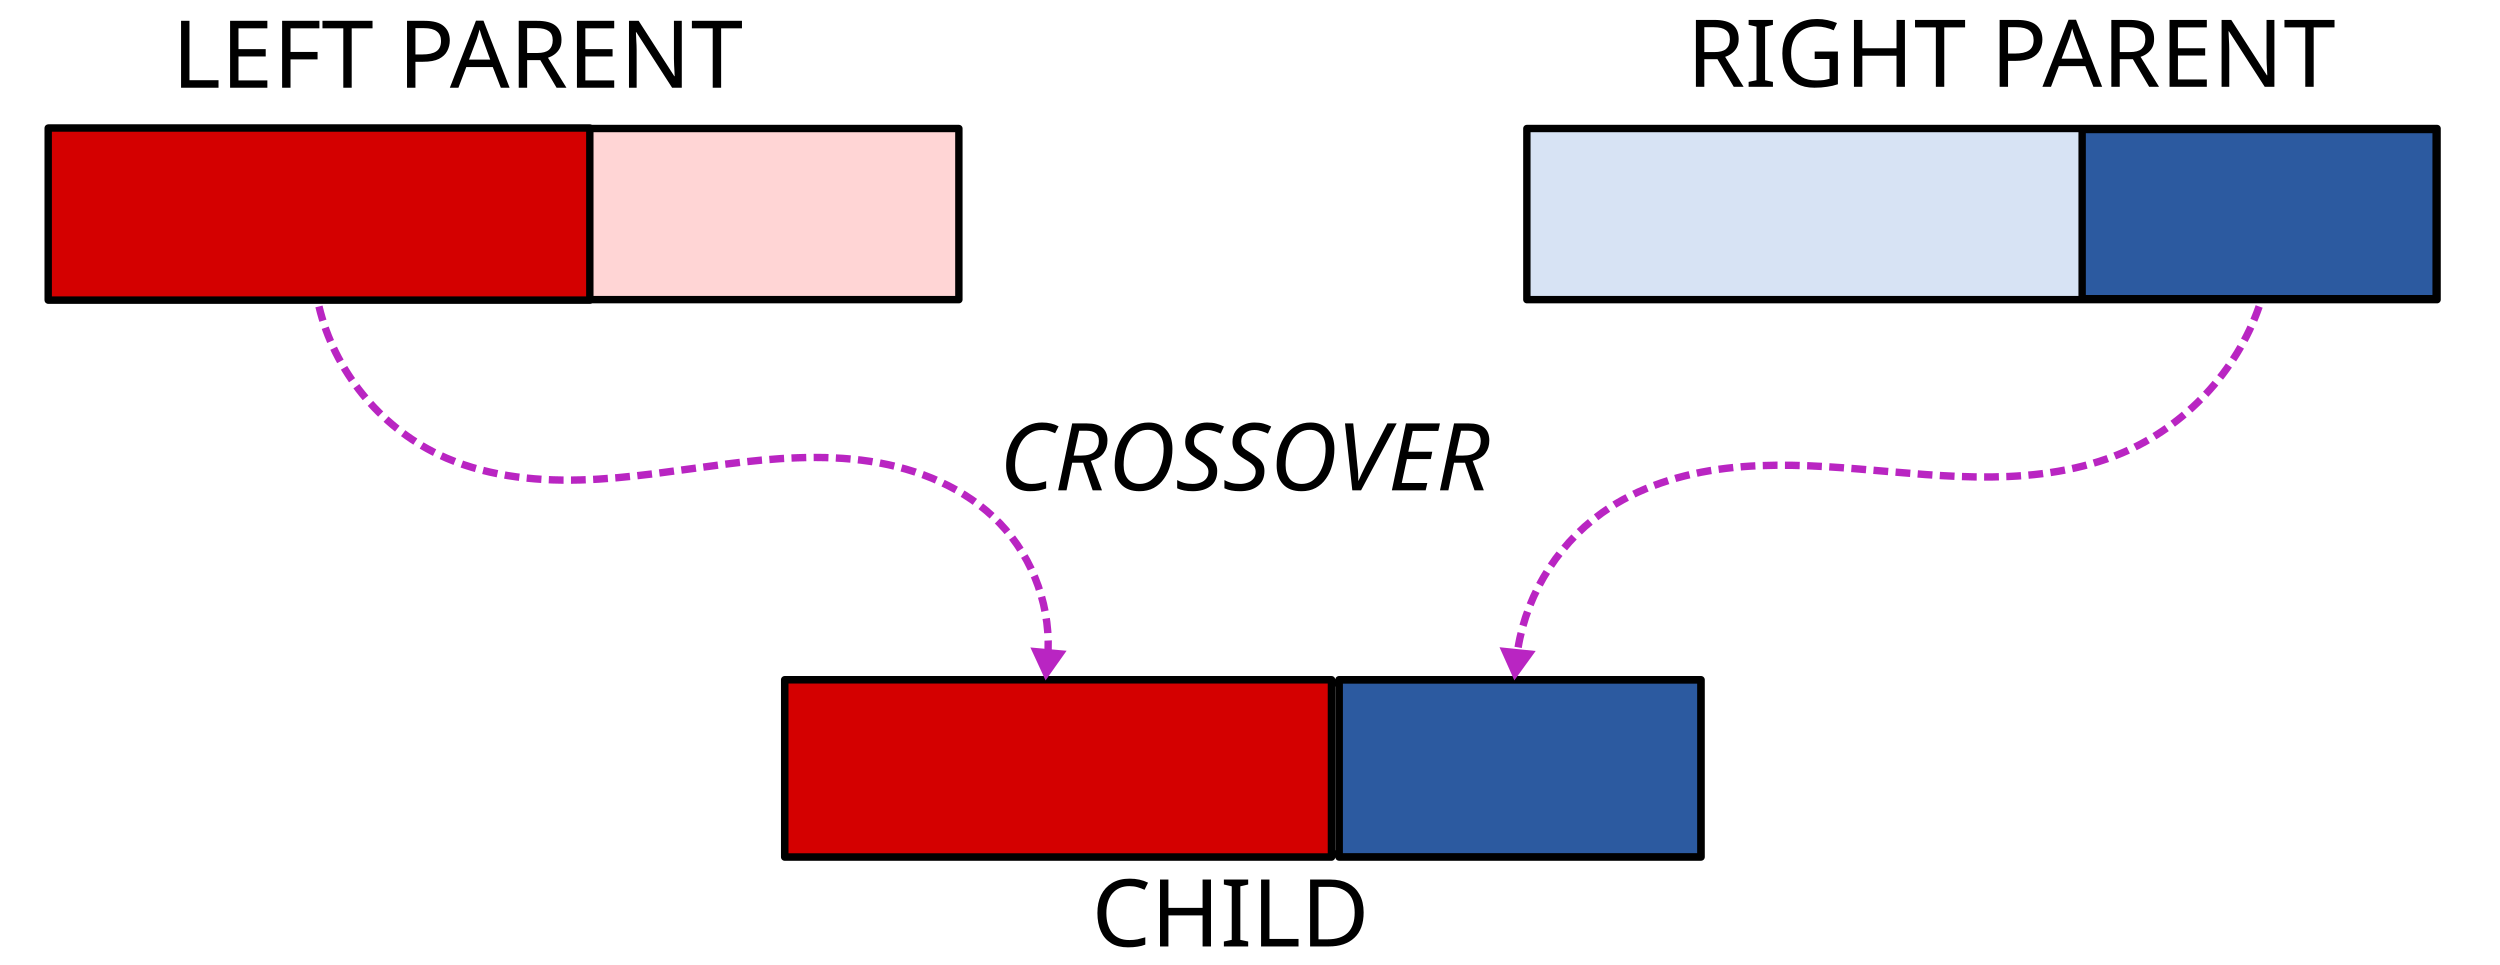
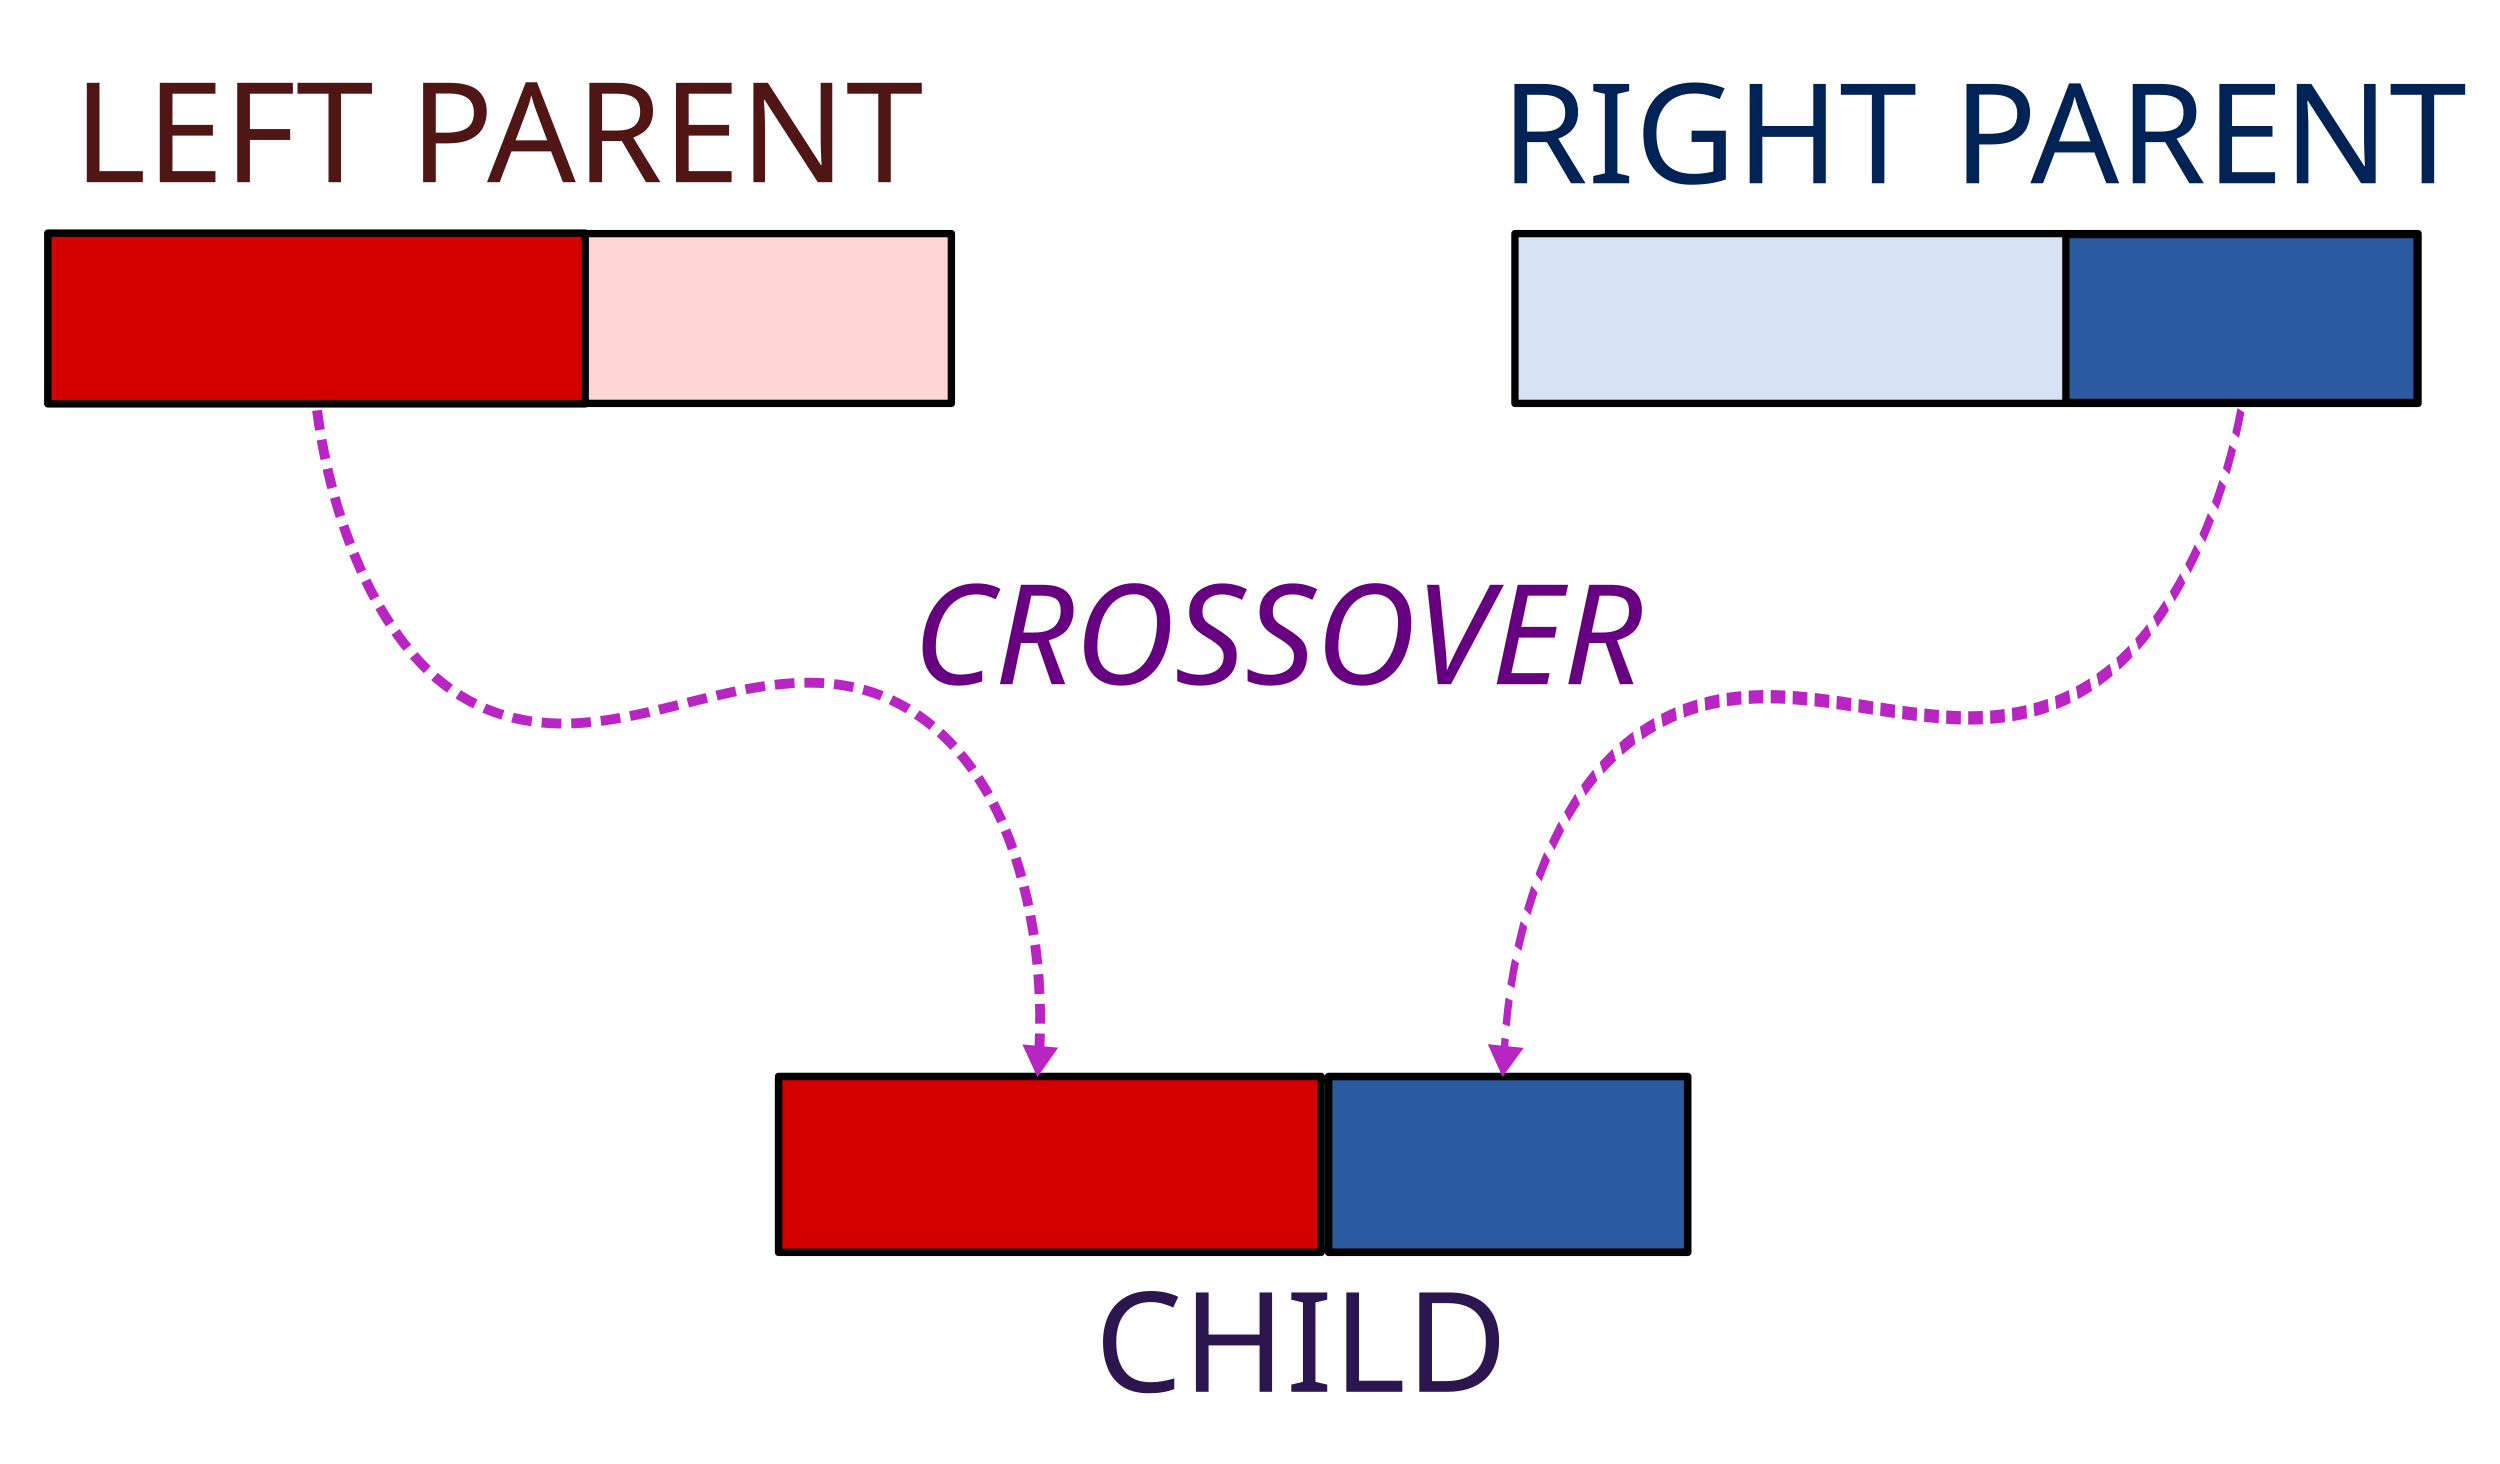
- <svg xmlns="http://www.w3.org/2000/svg" viewBox="0 0 285 110" height="110" width="285" xml:space="preserve" id="svg2" version="1.1">
+ <svg xmlns="http://www.w3.org/2000/svg" viewBox="0 0 287.244 168.189" height="44.5mm" width="76mm" xml:space="preserve" id="svg2" version="1.1">
  <defs id="defs6" />
-   <g transform="matrix(1.333333,0,0,1.333333,0,2.75e-6)" id="g10">
-     <g id="g14">
+   <g transform="matrix(1.333333,0,0,1.333333,0,58.18898)" id="g10">
+     <g transform="translate(0,-34.5)" id="g14">
      <path d="M 4.16,10.988 H 81.984 V 25.621 H 4.16 Z" style="fill:#ffd5d5;fill-opacity:1;fill-rule:nonzero;stroke:#000000;stroke-width:0.632;stroke-linecap:butt;stroke-linejoin:round;stroke-miterlimit:4;stroke-dasharray:none;stroke-opacity:1" id="path16" />
    </g>
-     <g id="g18">
+     <g transform="translate(0,-34.5)" id="g18">
      <path d="m 130.547,10.988 h 77.824 v 14.633 h -77.824 z" style="fill:#d7e3f4;fill-opacity:1;fill-rule:nonzero;stroke:#000000;stroke-width:0.632;stroke-linecap:butt;stroke-linejoin:round;stroke-miterlimit:4;stroke-dasharray:none;stroke-opacity:1" id="path20" />
    </g>
-     <g id="g22">
+     <g transform="translate(0,-9)" id="g22">
      <path d="m 67.355,58.383 h 77.82 v 14.633 h -77.82 z" style="fill:none;stroke:#000000;stroke-width:0.632;stroke-linecap:butt;stroke-linejoin:round;stroke-miterlimit:4;stroke-dasharray:none;stroke-opacity:1" id="path24" />
    </g>
-     <g id="g26">
+     <g transform="translate(0,-34.5)" id="g26">
      <path d="M 4.121,10.949 H 50.43 V 25.66 H 4.121 Z" style="fill:#d40000;fill-opacity:1;fill-rule:nonzero;stroke:#000000;stroke-width:0.632;stroke-linecap:butt;stroke-linejoin:round;stroke-miterlimit:4;stroke-dasharray:none;stroke-opacity:1" id="path28" />
    </g>
-     <g id="g30">
+     <g transform="translate(0,-34.5)" id="g30">
      <path d="m 178.023,11.07 h 30.266 v 14.469 h -30.266 z" style="fill:#2c5aa0;fill-opacity:1;fill-rule:nonzero;stroke:#000000;stroke-width:0.632;stroke-linecap:butt;stroke-linejoin:round;stroke-miterlimit:4;stroke-dasharray:none;stroke-opacity:1" id="path32" />
    </g>
-     <g id="g34">
+     <g transform="translate(0,-9)" id="g34">
      <path d="m 67.094,58.121 h 46.75 v 15.156 h -46.75 z" style="fill:#d40000;fill-opacity:1;fill-rule:nonzero;stroke:#000000;stroke-width:0.644;stroke-linecap:butt;stroke-linejoin:round;stroke-miterlimit:4;stroke-dasharray:none;stroke-opacity:1" id="path36" />
    </g>
-     <g id="g38">
+     <g transform="translate(0,-9)" id="g38">
      <path d="m 114.492,58.125 h 30.941 V 73.27 h -30.941 z" style="fill:#2c5aa0;fill-opacity:1;fill-rule:nonzero;stroke:#000000;stroke-width:0.654;stroke-linecap:butt;stroke-linejoin:round;stroke-miterlimit:4;stroke-dasharray:none;stroke-opacity:1" id="path40" />
    </g>
-     <g id="g42">
-       <path d="m 27.273,26.203 c 1.293,5.453 5.153,10.235 10.207,12.652 3.747,1.79 7.993,2.297 12.145,2.18 4.152,-0.117 8.258,-0.824 12.379,-1.347 4.117,-0.524 8.308,-0.86 12.414,-0.239 4.105,0.625 8.16,2.285 11.043,5.27 2.957,3.058 4.492,7.437 4.101,11.672" style="fill:none;stroke:#b925c2;stroke-width:0.632;stroke-linecap:butt;stroke-linejoin:miter;stroke-miterlimit:4;stroke-dasharray:1.264, 0.632;stroke-dashoffset:0;stroke-opacity:1" id="path44" />
+     <g transform="translate(0,-34.5)" id="g42">
+       <path d="m 27.323,26.22 c 1.292,9.912 5.15,18.605 10.201,22.998 3.745,3.254 7.988,4.175 12.138,3.963 4.149,-0.213 8.253,-1.498 12.371,-2.449 4.115,-0.953 8.303,-1.563 12.406,-0.434 4.103,1.136 8.155,4.154 11.036,9.58 2.955,5.559 4.489,13.519 4.099,21.217" style="fill:none;stroke:#b925c2;stroke-width:0.852;stroke-linecap:butt;stroke-linejoin:miter;stroke-miterlimit:4;stroke-dasharray:1.703, 0.852;stroke-dashoffset:0;stroke-opacity:1" id="path44" />
    </g>
-     <g id="g46" transform="matrix(-0.092613,1,-1,-0.092613,0,0)">
+     <g id="g46" transform="matrix(-0.092613,1,-1,-0.092613,0,-9)">
      <path d="m 49.14,-93.977 -2.176,1.256 -0.003,-2.515 z" style="fill:#b925c2;fill-opacity:1;fill-rule:evenodd;stroke:#b925c2;stroke-width:0.336;stroke-linecap:butt;stroke-linejoin:miter;stroke-miterlimit:4;stroke-dasharray:none;stroke-opacity:1" id="path48" />
    </g>
-     <g id="g50">
+     <g transform="matrix(0.9993933,0,0,1.817774,0.06686496,-55.91115)" id="g50">
      <path d="m 193.156,26.203 c -1.933,5.555 -6.293,10.219 -11.703,12.52 -3.496,1.488 -7.336,2.011 -11.137,2.058 -3.796,0.043 -7.586,-0.367 -11.371,-0.679 -3.785,-0.309 -7.601,-0.516 -11.375,-0.059 -3.769,0.457 -7.519,1.609 -10.613,3.816 -4.055,2.891 -6.785,7.575 -7.297,12.532" style="fill:none;stroke:#b925c2;stroke-width:0.632;stroke-linecap:butt;stroke-linejoin:miter;stroke-miterlimit:4;stroke-dasharray:1.264, 0.632;stroke-dashoffset:0;stroke-opacity:1" id="path52" />
    </g>
-     <g id="g54" transform="matrix(-0.103508,1,-1,-0.103508,0,0)">
+     <g id="g54" transform="matrix(-0.103508,1,-1,-0.103508,0,-9)">
      <path d="m 43.963,-134.062 -2.174,1.256 10e-4,-2.512 z" style="fill:#b925c2;fill-opacity:1;fill-rule:evenodd;stroke:#b925c2;stroke-width:0.335;stroke-linecap:butt;stroke-linejoin:miter;stroke-miterlimit:4;stroke-dasharray:none;stroke-opacity:1" id="path56" />
    </g>
-     <text id="text292" y="7.5" x="14.701" style="font-style:normal;font-variant:normal;font-weight:normal;font-stretch:normal;font-size:8px;line-height:1.25;font-family:sans-serif;-inkscape-font-specification:'sans-serif, Normal';font-variant-ligatures:normal;font-variant-caps:normal;font-variant-numeric:normal;font-feature-settings:normal;text-align:start;letter-spacing:0px;word-spacing:0px;writing-mode:lr-tb;text-anchor:start;fill:#000000;fill-opacity:1;stroke:none;stroke-width:0.75" xml:space="preserve">
-       <tspan style="font-style:normal;font-variant:normal;font-weight:normal;font-stretch:normal;font-size:8px;font-family:sans-serif;-inkscape-font-specification:'sans-serif, Normal';font-variant-ligatures:normal;font-variant-caps:normal;font-variant-numeric:normal;font-feature-settings:normal;text-align:start;writing-mode:lr-tb;text-anchor:start;stroke-width:0.75" y="7.5" x="14.701" id="tspan290">LEFT PARENT</tspan>
+     <text id="text292" y="-27.943" x="6.324" style="font-style:normal;font-variant:normal;font-weight:normal;font-stretch:normal;font-size:12px;line-height:1.25;font-family:Ubuntu;-inkscape-font-specification:'Ubuntu, Normal';font-variant-ligatures:normal;font-variant-caps:normal;font-variant-numeric:normal;font-feature-settings:normal;text-align:start;letter-spacing:0px;word-spacing:0px;writing-mode:lr-tb;text-anchor:start;fill:#501616;fill-opacity:1;stroke:none;stroke-width:0.75" xml:space="preserve">
+       <tspan style="font-style:normal;font-variant:normal;font-weight:normal;font-stretch:normal;font-size:12px;font-family:Ubuntu;-inkscape-font-specification:'Ubuntu, Normal';font-variant-ligatures:normal;font-variant-caps:normal;font-variant-numeric:normal;font-feature-settings:normal;text-align:start;writing-mode:lr-tb;text-anchor:start;fill:#501616;stroke-width:0.75" y="-27.943" x="6.324" id="tspan290">LEFT PARENT</tspan>
    </text>
-     <text xml:space="preserve" style="font-style:normal;font-variant:normal;font-weight:normal;font-stretch:normal;font-size:8px;line-height:1.25;font-family:sans-serif;-inkscape-font-specification:'sans-serif, Normal';font-variant-ligatures:normal;font-variant-caps:normal;font-variant-numeric:normal;font-feature-settings:normal;text-align:start;letter-spacing:0px;word-spacing:0px;writing-mode:lr-tb;text-anchor:start;fill:#000000;fill-opacity:1;stroke:none;stroke-width:0.75" x="144.219" y="7.422" id="text296">
-       <tspan y="7.422" x="144.219" id="tspan298">RIGHT PARENT</tspan>
+     <text xml:space="preserve" style="font-style:normal;font-variant:normal;font-weight:normal;font-stretch:normal;font-size:12px;line-height:1.25;font-family:Ubuntu;-inkscape-font-specification:'Ubuntu, Normal';font-variant-ligatures:normal;font-variant-caps:normal;font-variant-numeric:normal;font-feature-settings:normal;text-align:start;letter-spacing:0px;word-spacing:0px;writing-mode:lr-tb;text-anchor:start;fill:#002255;fill-opacity:1;stroke:none;stroke-width:0.75" x="129.347" y="-27.849" id="text296">
+       <tspan y="-27.849" x="129.347" id="tspan298">RIGHT PARENT</tspan>
    </text>
-     <text transform="scale(1.000007,0.9999926)" id="text302" y="80.922" x="93.343" style="font-style:normal;font-variant:normal;font-weight:normal;font-stretch:normal;font-size:8px;line-height:1.25;font-family:sans-serif;-inkscape-font-specification:'sans-serif, Normal';font-variant-ligatures:normal;font-variant-caps:normal;font-variant-numeric:normal;font-feature-settings:normal;text-align:start;letter-spacing:0px;word-spacing:0px;writing-mode:lr-tb;text-anchor:start;fill:#000000;fill-opacity:1;stroke:none;stroke-width:0.75" xml:space="preserve">
-       <tspan style="stroke-width:0.75" y="80.922" x="93.343" id="tspan304">CHILD</tspan>
+     <text transform="scale(1.000007,0.9999926)" id="text302" y="76.296" x="94.315" style="font-style:normal;font-variant:normal;font-weight:normal;font-stretch:normal;font-size:12px;line-height:1.25;font-family:Ubuntu;-inkscape-font-specification:'Ubuntu, Normal';font-variant-ligatures:normal;font-variant-caps:normal;font-variant-numeric:normal;font-feature-settings:normal;text-align:start;letter-spacing:0px;word-spacing:0px;writing-mode:lr-tb;text-anchor:start;fill:#2d1650;fill-opacity:1;stroke:none;stroke-width:0.75" xml:space="preserve">
+       <tspan style="font-style:normal;font-variant:normal;font-weight:normal;font-stretch:normal;font-size:12px;font-family:Ubuntu;-inkscape-font-specification:'Ubuntu, Normal';font-variant-ligatures:normal;font-variant-caps:normal;font-variant-numeric:normal;font-feature-settings:normal;text-align:start;writing-mode:lr-tb;text-anchor:start;fill:#2d1650;stroke-width:0.75" y="76.296" x="94.315" id="tspan304">CHILD</tspan>
    </text>
-     <text xml:space="preserve" style="font-style:italic;font-variant:normal;font-weight:normal;font-stretch:normal;font-size:8px;line-height:1.25;font-family:sans-serif;-inkscape-font-specification:'sans-serif, Italic';font-variant-ligatures:normal;font-variant-caps:normal;font-variant-numeric:normal;font-feature-settings:normal;text-align:start;letter-spacing:0px;word-spacing:0px;writing-mode:lr-tb;text-anchor:start;fill:#000000;fill-opacity:1;stroke:none;stroke-width:0.75" x="85.446" y="41.921" id="text308" transform="scale(1.000007,0.9999926)">
-       <tspan y="41.921" x="85.446" id="tspan310">CROSSOVER</tspan>
+     <text xml:space="preserve" style="font-style:italic;font-variant:normal;font-weight:300;font-stretch:normal;font-size:12px;line-height:1.25;font-family:Ubuntu;-inkscape-font-specification:'Ubuntu, Light Italic';font-variant-ligatures:normal;font-variant-caps:normal;font-variant-numeric:normal;font-feature-settings:normal;text-align:start;letter-spacing:0px;word-spacing:0px;writing-mode:lr-tb;text-anchor:start;fill:#660080;fill-opacity:1;stroke:none;stroke-width:0.75" x="78.642" y="15.318" id="text308" transform="scale(1.000007,0.9999926)">
+       <tspan y="15.318" x="78.642" id="tspan310">CROSSOVER</tspan>
    </text>
  </g>
</svg>
